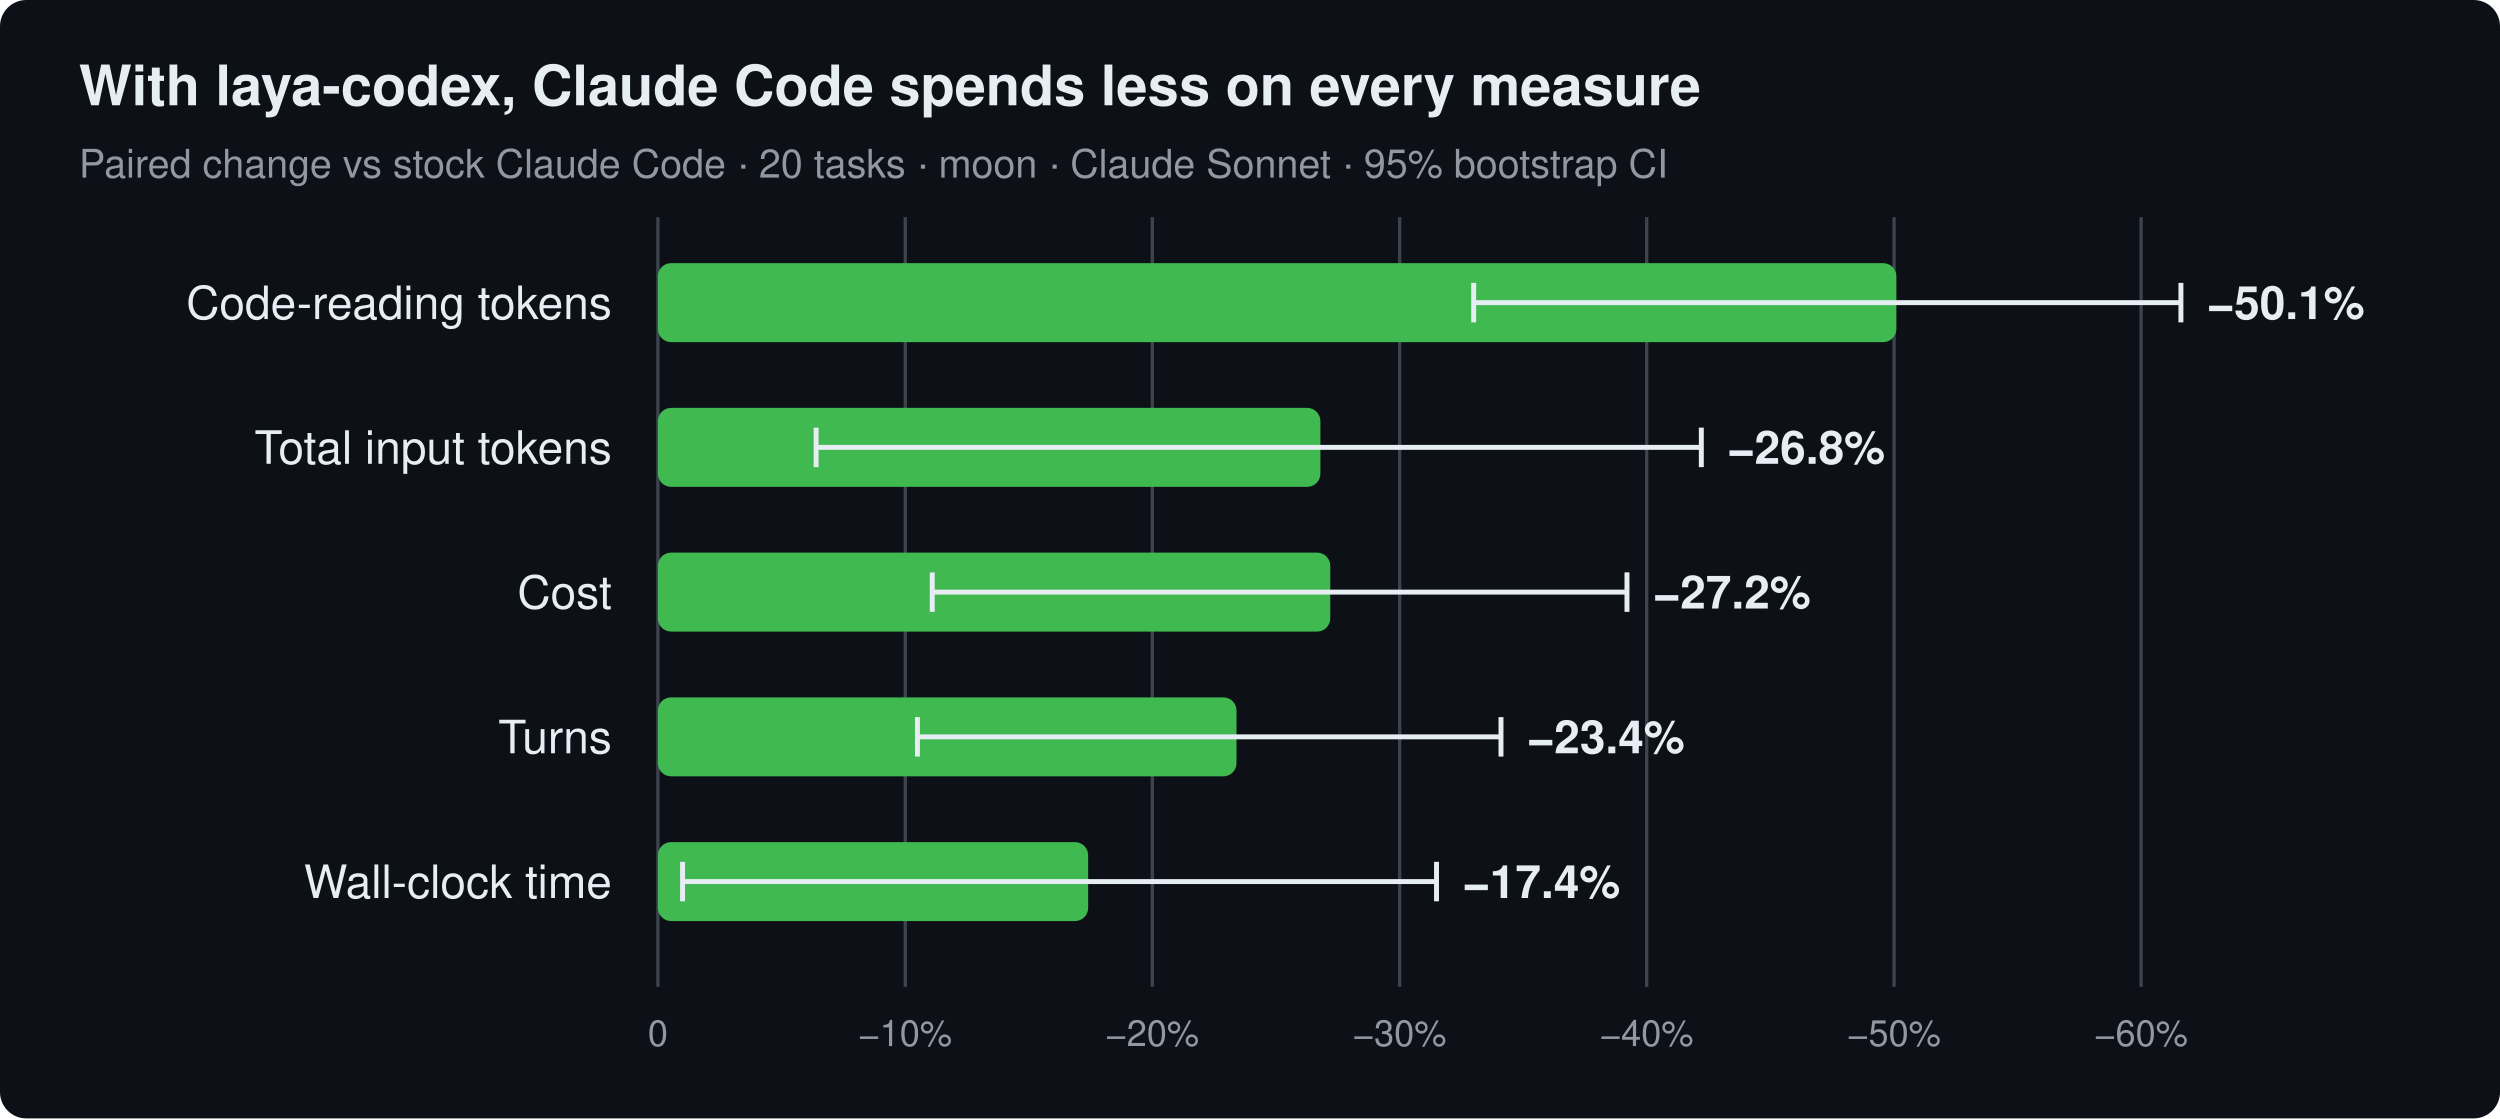
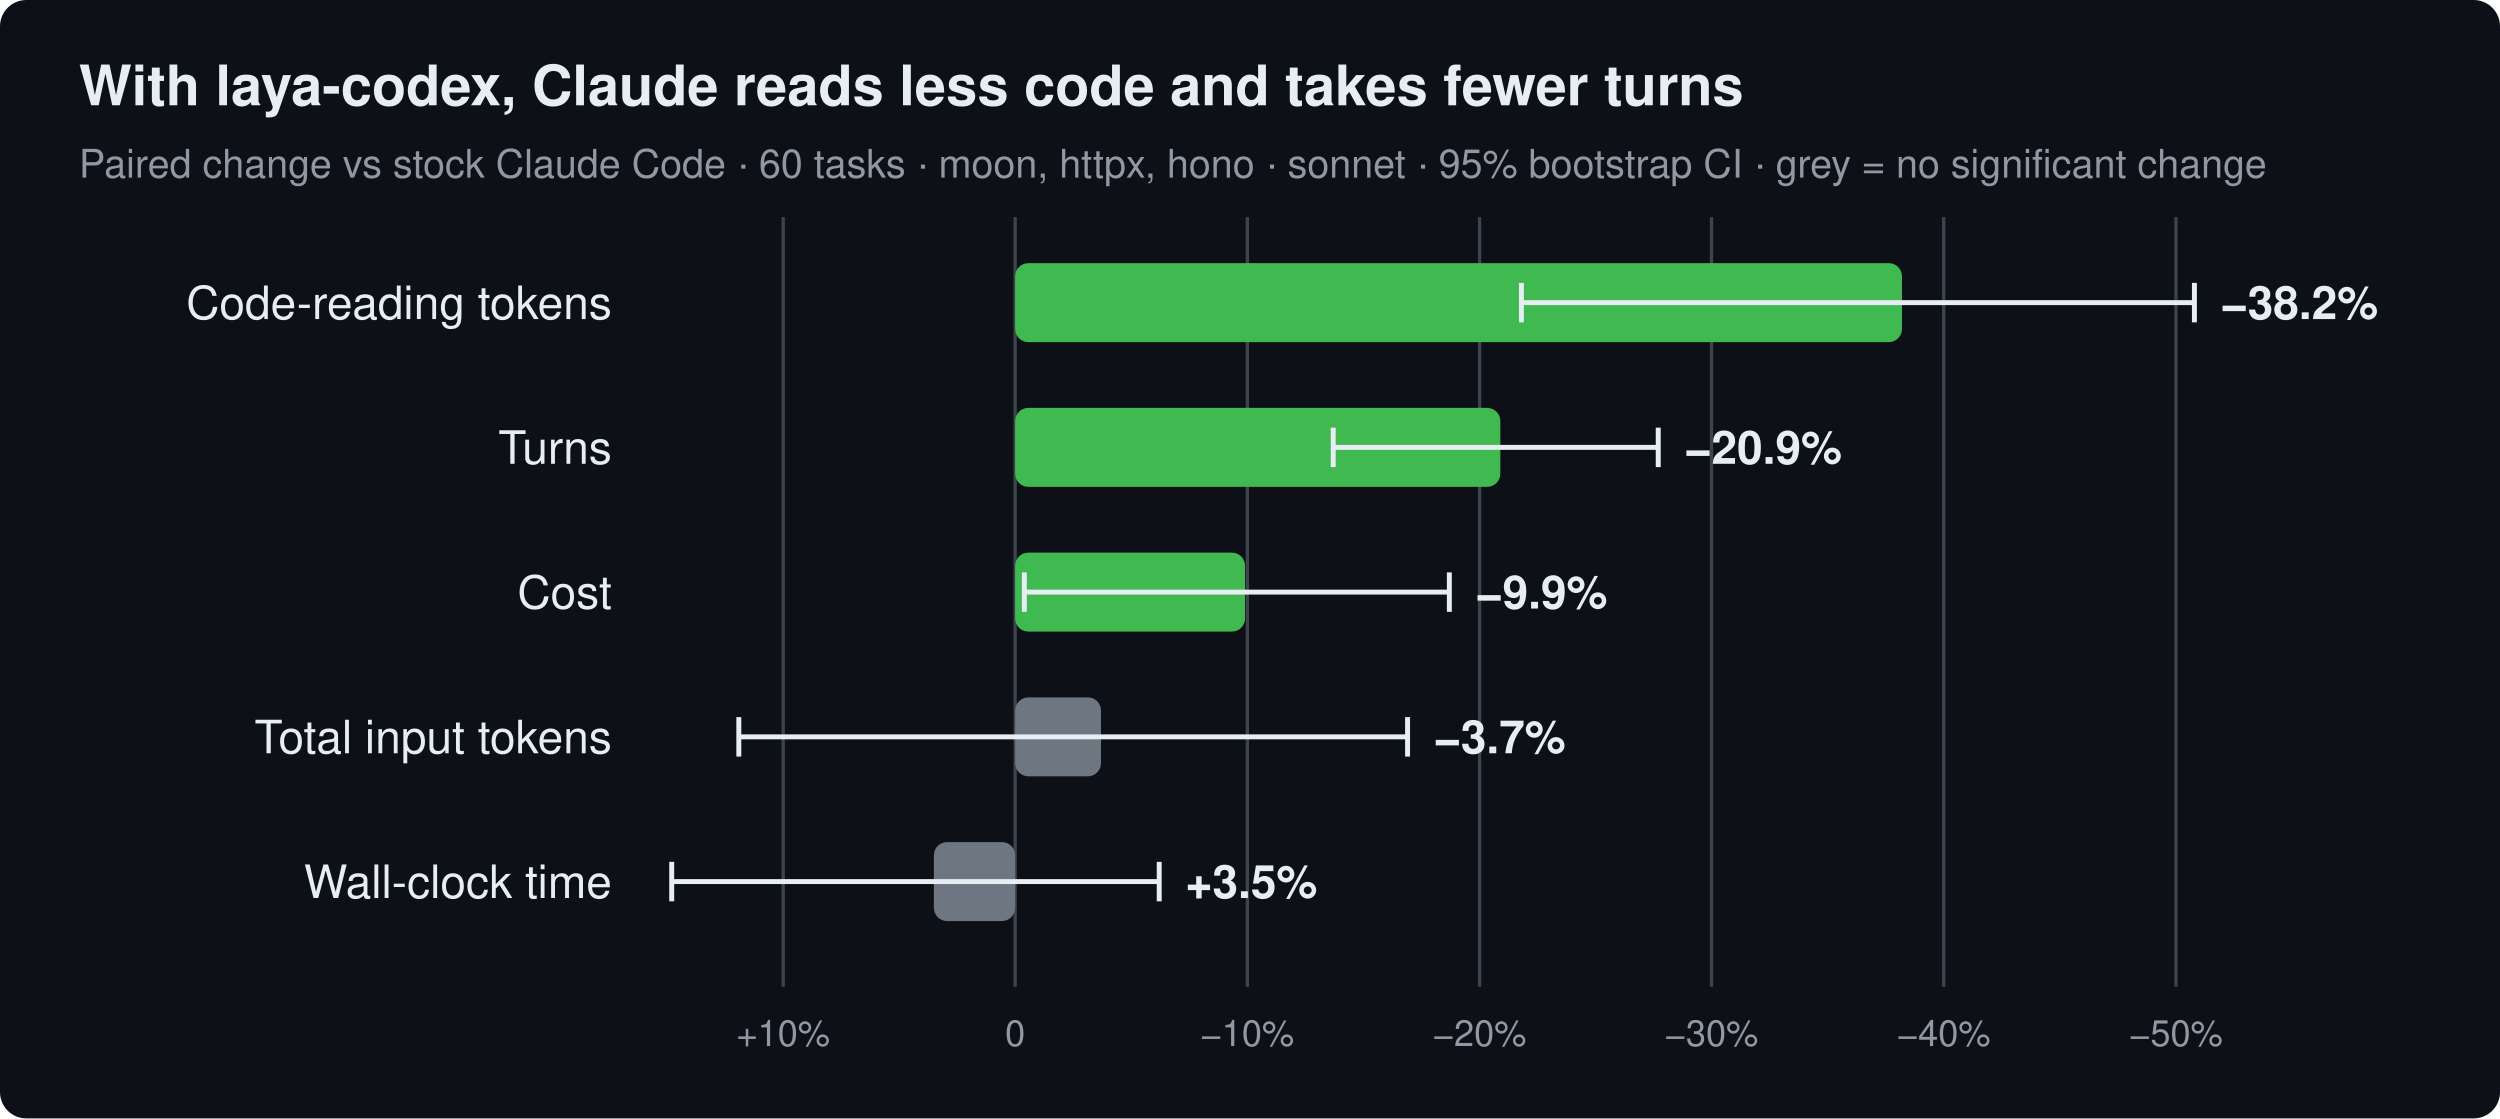
- <svg xmlns="http://www.w3.org/2000/svg" width="760" height="340" viewBox="0 0 760 340" role="img" aria-label="laya-codex benchmark: savings vs stock Claude Code">
+ <svg xmlns="http://www.w3.org/2000/svg" width="760" height="340" viewBox="0 0 760 340" role="img" aria-label="laya-codex benchmark: change vs stock Claude Code">
  <rect width="760" height="340" rx="8" fill="#0d1117" />
-   <text x="24.0" y="32.0" font-family="-apple-system,BlinkMacSystemFont,'Segoe UI',Helvetica,Arial,sans-serif" font-size="17" fill="#e6edf3" text-anchor="start" font-weight="600">With laya-codex, Claude Code spends less on every measure</text>
-   <text x="24.0" y="54.0" font-family="-apple-system,BlinkMacSystemFont,'Segoe UI',Helvetica,Arial,sans-serif" font-size="12" fill="#9198a1" text-anchor="start" font-weight="normal">Paired change vs stock Claude Code · 20 tasks · moon · Claude Sonnet · 95% bootstrap CI</text>
-   <line x1="200.0" y1="66" x2="200.0" y2="300" stroke="#3d444d" stroke-width="1" />
-   <text x="200.0" y="318.0" font-family="-apple-system,BlinkMacSystemFont,'Segoe UI',Helvetica,Arial,sans-serif" font-size="11" fill="#9198a1" text-anchor="middle" font-weight="normal">0</text>
-   <line x1="275.2" y1="66" x2="275.2" y2="300" stroke="#3d444d" stroke-width="1" />
-   <text x="275.2" y="318.0" font-family="-apple-system,BlinkMacSystemFont,'Segoe UI',Helvetica,Arial,sans-serif" font-size="11" fill="#9198a1" text-anchor="middle" font-weight="normal">−10%</text>
-   <line x1="350.3" y1="66" x2="350.3" y2="300" stroke="#3d444d" stroke-width="1" />
-   <text x="350.3" y="318.0" font-family="-apple-system,BlinkMacSystemFont,'Segoe UI',Helvetica,Arial,sans-serif" font-size="11" fill="#9198a1" text-anchor="middle" font-weight="normal">−20%</text>
-   <line x1="425.5" y1="66" x2="425.5" y2="300" stroke="#3d444d" stroke-width="1" />
-   <text x="425.5" y="318.0" font-family="-apple-system,BlinkMacSystemFont,'Segoe UI',Helvetica,Arial,sans-serif" font-size="11" fill="#9198a1" text-anchor="middle" font-weight="normal">−30%</text>
-   <line x1="500.6" y1="66" x2="500.6" y2="300" stroke="#3d444d" stroke-width="1" />
-   <text x="500.6" y="318.0" font-family="-apple-system,BlinkMacSystemFont,'Segoe UI',Helvetica,Arial,sans-serif" font-size="11" fill="#9198a1" text-anchor="middle" font-weight="normal">−40%</text>
-   <line x1="575.8" y1="66" x2="575.8" y2="300" stroke="#3d444d" stroke-width="1" />
-   <text x="575.8" y="318.0" font-family="-apple-system,BlinkMacSystemFont,'Segoe UI',Helvetica,Arial,sans-serif" font-size="11" fill="#9198a1" text-anchor="middle" font-weight="normal">−50%</text>
-   <line x1="650.9" y1="66" x2="650.9" y2="300" stroke="#3d444d" stroke-width="1" />
-   <text x="650.9" y="318.0" font-family="-apple-system,BlinkMacSystemFont,'Segoe UI',Helvetica,Arial,sans-serif" font-size="11" fill="#9198a1" text-anchor="middle" font-weight="normal">−60%</text>
+   <text x="24.0" y="32.0" font-family="-apple-system,BlinkMacSystemFont,'Segoe UI',Helvetica,Arial,sans-serif" font-size="17" fill="#e6edf3" text-anchor="start" font-weight="600">With laya-codex, Claude reads less code and takes fewer turns</text>
+   <text x="24.0" y="54.0" font-family="-apple-system,BlinkMacSystemFont,'Segoe UI',Helvetica,Arial,sans-serif" font-size="12" fill="#9198a1" text-anchor="start" font-weight="normal">Paired change vs stock Claude Code · 60 tasks · moon, httpx, hono · sonnet · 95% bootstrap CI · grey = no significant change</text>
+   <line x1="238.1" y1="66" x2="238.1" y2="300" stroke="#3d444d" stroke-width="1" />
+   <text x="238.1" y="318.0" font-family="-apple-system,BlinkMacSystemFont,'Segoe UI',Helvetica,Arial,sans-serif" font-size="11" fill="#9198a1" text-anchor="middle" font-weight="normal">+10%</text>
+   <line x1="308.6" y1="66" x2="308.6" y2="300" stroke="#3d444d" stroke-width="1" />
+   <text x="308.6" y="318.0" font-family="-apple-system,BlinkMacSystemFont,'Segoe UI',Helvetica,Arial,sans-serif" font-size="11" fill="#9198a1" text-anchor="middle" font-weight="normal">0</text>
+   <line x1="379.2" y1="66" x2="379.2" y2="300" stroke="#3d444d" stroke-width="1" />
+   <text x="379.2" y="318.0" font-family="-apple-system,BlinkMacSystemFont,'Segoe UI',Helvetica,Arial,sans-serif" font-size="11" fill="#9198a1" text-anchor="middle" font-weight="normal">−10%</text>
+   <line x1="449.8" y1="66" x2="449.8" y2="300" stroke="#3d444d" stroke-width="1" />
+   <text x="449.8" y="318.0" font-family="-apple-system,BlinkMacSystemFont,'Segoe UI',Helvetica,Arial,sans-serif" font-size="11" fill="#9198a1" text-anchor="middle" font-weight="normal">−20%</text>
+   <line x1="520.3" y1="66" x2="520.3" y2="300" stroke="#3d444d" stroke-width="1" />
+   <text x="520.3" y="318.0" font-family="-apple-system,BlinkMacSystemFont,'Segoe UI',Helvetica,Arial,sans-serif" font-size="11" fill="#9198a1" text-anchor="middle" font-weight="normal">−30%</text>
+   <line x1="590.9" y1="66" x2="590.9" y2="300" stroke="#3d444d" stroke-width="1" />
+   <text x="590.9" y="318.0" font-family="-apple-system,BlinkMacSystemFont,'Segoe UI',Helvetica,Arial,sans-serif" font-size="11" fill="#9198a1" text-anchor="middle" font-weight="normal">−40%</text>
+   <line x1="661.5" y1="66" x2="661.5" y2="300" stroke="#3d444d" stroke-width="1" />
+   <text x="661.5" y="318.0" font-family="-apple-system,BlinkMacSystemFont,'Segoe UI',Helvetica,Arial,sans-serif" font-size="11" fill="#9198a1" text-anchor="middle" font-weight="normal">−50%</text>
  <text x="186.0" y="97.0" font-family="-apple-system,BlinkMacSystemFont,'Segoe UI',Helvetica,Arial,sans-serif" font-size="14" fill="#e6edf3" text-anchor="end" font-weight="normal">Code-reading tokens</text>
-   <rect x="200" y="80.0" width="376.5" height="24" rx="4" fill="#3fb950" />
-   <line x1="448.0" y1="92.0" x2="663.0" y2="92.0" stroke="#e6edf3" stroke-width="1.5" />
-   <line x1="448.0" y1="86.0" x2="448.0" y2="98.0" stroke="#e6edf3" stroke-width="1.5" />
-   <line x1="663.0" y1="86.0" x2="663.0" y2="98.0" stroke="#e6edf3" stroke-width="1.5" />
-   <text x="671.0" y="97.0" font-family="-apple-system,BlinkMacSystemFont,'Segoe UI',Helvetica,Arial,sans-serif" font-size="14" fill="#e6edf3" text-anchor="start" font-weight="600">−50.1%</text>
-   <text x="186.0" y="141.0" font-family="-apple-system,BlinkMacSystemFont,'Segoe UI',Helvetica,Arial,sans-serif" font-size="14" fill="#e6edf3" text-anchor="end" font-weight="normal">Total input tokens</text>
-   <rect x="200" y="124.0" width="201.4" height="24" rx="4" fill="#3fb950" />
-   <line x1="248.1" y1="136.0" x2="517.2" y2="136.0" stroke="#e6edf3" stroke-width="1.5" />
-   <line x1="248.1" y1="130.0" x2="248.1" y2="142.0" stroke="#e6edf3" stroke-width="1.5" />
-   <line x1="517.2" y1="130.0" x2="517.2" y2="142.0" stroke="#e6edf3" stroke-width="1.5" />
-   <text x="525.2" y="141.0" font-family="-apple-system,BlinkMacSystemFont,'Segoe UI',Helvetica,Arial,sans-serif" font-size="14" fill="#e6edf3" text-anchor="start" font-weight="600">−26.8%</text>
+   <rect x="308.6" y="80.0" width="269.6" height="24" rx="4" fill="#3fb950" />
+   <line x1="462.5" y1="92.0" x2="667.1" y2="92.0" stroke="#e6edf3" stroke-width="1.5" />
+   <line x1="462.5" y1="86.0" x2="462.5" y2="98.0" stroke="#e6edf3" stroke-width="1.5" />
+   <line x1="667.1" y1="86.0" x2="667.1" y2="98.0" stroke="#e6edf3" stroke-width="1.5" />
+   <text x="675.1" y="97.0" font-family="-apple-system,BlinkMacSystemFont,'Segoe UI',Helvetica,Arial,sans-serif" font-size="14" fill="#e6edf3" text-anchor="start" font-weight="600">−38.2%</text>
+   <text x="186.0" y="141.0" font-family="-apple-system,BlinkMacSystemFont,'Segoe UI',Helvetica,Arial,sans-serif" font-size="14" fill="#e6edf3" text-anchor="end" font-weight="normal">Turns</text>
+   <rect x="308.6" y="124.0" width="147.5" height="24" rx="4" fill="#3fb950" />
+   <line x1="405.3" y1="136.0" x2="504.1" y2="136.0" stroke="#e6edf3" stroke-width="1.5" />
+   <line x1="405.3" y1="130.0" x2="405.3" y2="142.0" stroke="#e6edf3" stroke-width="1.5" />
+   <line x1="504.1" y1="130.0" x2="504.1" y2="142.0" stroke="#e6edf3" stroke-width="1.5" />
+   <text x="512.1" y="141.0" font-family="-apple-system,BlinkMacSystemFont,'Segoe UI',Helvetica,Arial,sans-serif" font-size="14" fill="#e6edf3" text-anchor="start" font-weight="600">−20.9%</text>
  <text x="186.0" y="185.0" font-family="-apple-system,BlinkMacSystemFont,'Segoe UI',Helvetica,Arial,sans-serif" font-size="14" fill="#e6edf3" text-anchor="end" font-weight="normal">Cost</text>
-   <rect x="200" y="168.0" width="204.4" height="24" rx="4" fill="#3fb950" />
-   <line x1="283.4" y1="180.0" x2="494.6" y2="180.0" stroke="#e6edf3" stroke-width="1.5" />
-   <line x1="283.4" y1="174.0" x2="283.4" y2="186.0" stroke="#e6edf3" stroke-width="1.5" />
-   <line x1="494.6" y1="174.0" x2="494.6" y2="186.0" stroke="#e6edf3" stroke-width="1.5" />
-   <text x="502.6" y="185.0" font-family="-apple-system,BlinkMacSystemFont,'Segoe UI',Helvetica,Arial,sans-serif" font-size="14" fill="#e6edf3" text-anchor="start" font-weight="600">−27.2%</text>
-   <text x="186.0" y="229.0" font-family="-apple-system,BlinkMacSystemFont,'Segoe UI',Helvetica,Arial,sans-serif" font-size="14" fill="#e6edf3" text-anchor="end" font-weight="normal">Turns</text>
-   <rect x="200" y="212.0" width="175.9" height="24" rx="4" fill="#3fb950" />
-   <line x1="278.9" y1="224.0" x2="456.3" y2="224.0" stroke="#e6edf3" stroke-width="1.5" />
-   <line x1="278.9" y1="218.0" x2="278.9" y2="230.0" stroke="#e6edf3" stroke-width="1.5" />
-   <line x1="456.3" y1="218.0" x2="456.3" y2="230.0" stroke="#e6edf3" stroke-width="1.5" />
-   <text x="464.3" y="229.0" font-family="-apple-system,BlinkMacSystemFont,'Segoe UI',Helvetica,Arial,sans-serif" font-size="14" fill="#e6edf3" text-anchor="start" font-weight="600">−23.4%</text>
+   <rect x="308.6" y="168.0" width="69.9" height="24" rx="4" fill="#3fb950" />
+   <line x1="311.4" y1="180.0" x2="440.6" y2="180.0" stroke="#e6edf3" stroke-width="1.5" />
+   <line x1="311.4" y1="174.0" x2="311.4" y2="186.0" stroke="#e6edf3" stroke-width="1.5" />
+   <line x1="440.6" y1="174.0" x2="440.6" y2="186.0" stroke="#e6edf3" stroke-width="1.5" />
+   <text x="448.6" y="185.0" font-family="-apple-system,BlinkMacSystemFont,'Segoe UI',Helvetica,Arial,sans-serif" font-size="14" fill="#e6edf3" text-anchor="start" font-weight="600">−9.9%</text>
+   <text x="186.0" y="229.0" font-family="-apple-system,BlinkMacSystemFont,'Segoe UI',Helvetica,Arial,sans-serif" font-size="14" fill="#e6edf3" text-anchor="end" font-weight="normal">Total input tokens</text>
+   <rect x="308.6" y="212.0" width="26.1" height="24" rx="4" fill="#6e7681" />
+   <line x1="224.6" y1="224.0" x2="427.9" y2="224.0" stroke="#e6edf3" stroke-width="1.5" />
+   <line x1="224.6" y1="218.0" x2="224.6" y2="230.0" stroke="#e6edf3" stroke-width="1.5" />
+   <line x1="427.9" y1="218.0" x2="427.9" y2="230.0" stroke="#e6edf3" stroke-width="1.5" />
+   <text x="435.9" y="229.0" font-family="-apple-system,BlinkMacSystemFont,'Segoe UI',Helvetica,Arial,sans-serif" font-size="14" fill="#e6edf3" text-anchor="start" font-weight="600">−3.7%</text>
  <text x="186.0" y="273.0" font-family="-apple-system,BlinkMacSystemFont,'Segoe UI',Helvetica,Arial,sans-serif" font-size="14" fill="#e6edf3" text-anchor="end" font-weight="normal">Wall-clock time</text>
-   <rect x="200" y="256.0" width="130.8" height="24" rx="4" fill="#3fb950" />
-   <line x1="207.5" y1="268.0" x2="436.7" y2="268.0" stroke="#e6edf3" stroke-width="1.5" />
-   <line x1="207.5" y1="262.0" x2="207.5" y2="274.0" stroke="#e6edf3" stroke-width="1.5" />
-   <line x1="436.7" y1="262.0" x2="436.7" y2="274.0" stroke="#e6edf3" stroke-width="1.5" />
-   <text x="444.7" y="273.0" font-family="-apple-system,BlinkMacSystemFont,'Segoe UI',Helvetica,Arial,sans-serif" font-size="14" fill="#e6edf3" text-anchor="start" font-weight="600">−17.4%</text>
+   <rect x="283.9" y="256.0" width="24.7" height="24" rx="4" fill="#6e7681" />
+   <line x1="204.2" y1="268.0" x2="352.4" y2="268.0" stroke="#e6edf3" stroke-width="1.5" />
+   <line x1="204.2" y1="262.0" x2="204.2" y2="274.0" stroke="#e6edf3" stroke-width="1.5" />
+   <line x1="352.4" y1="262.0" x2="352.4" y2="274.0" stroke="#e6edf3" stroke-width="1.5" />
+   <text x="360.4" y="273.0" font-family="-apple-system,BlinkMacSystemFont,'Segoe UI',Helvetica,Arial,sans-serif" font-size="14" fill="#e6edf3" text-anchor="start" font-weight="600">+3.5%</text>
</svg>
